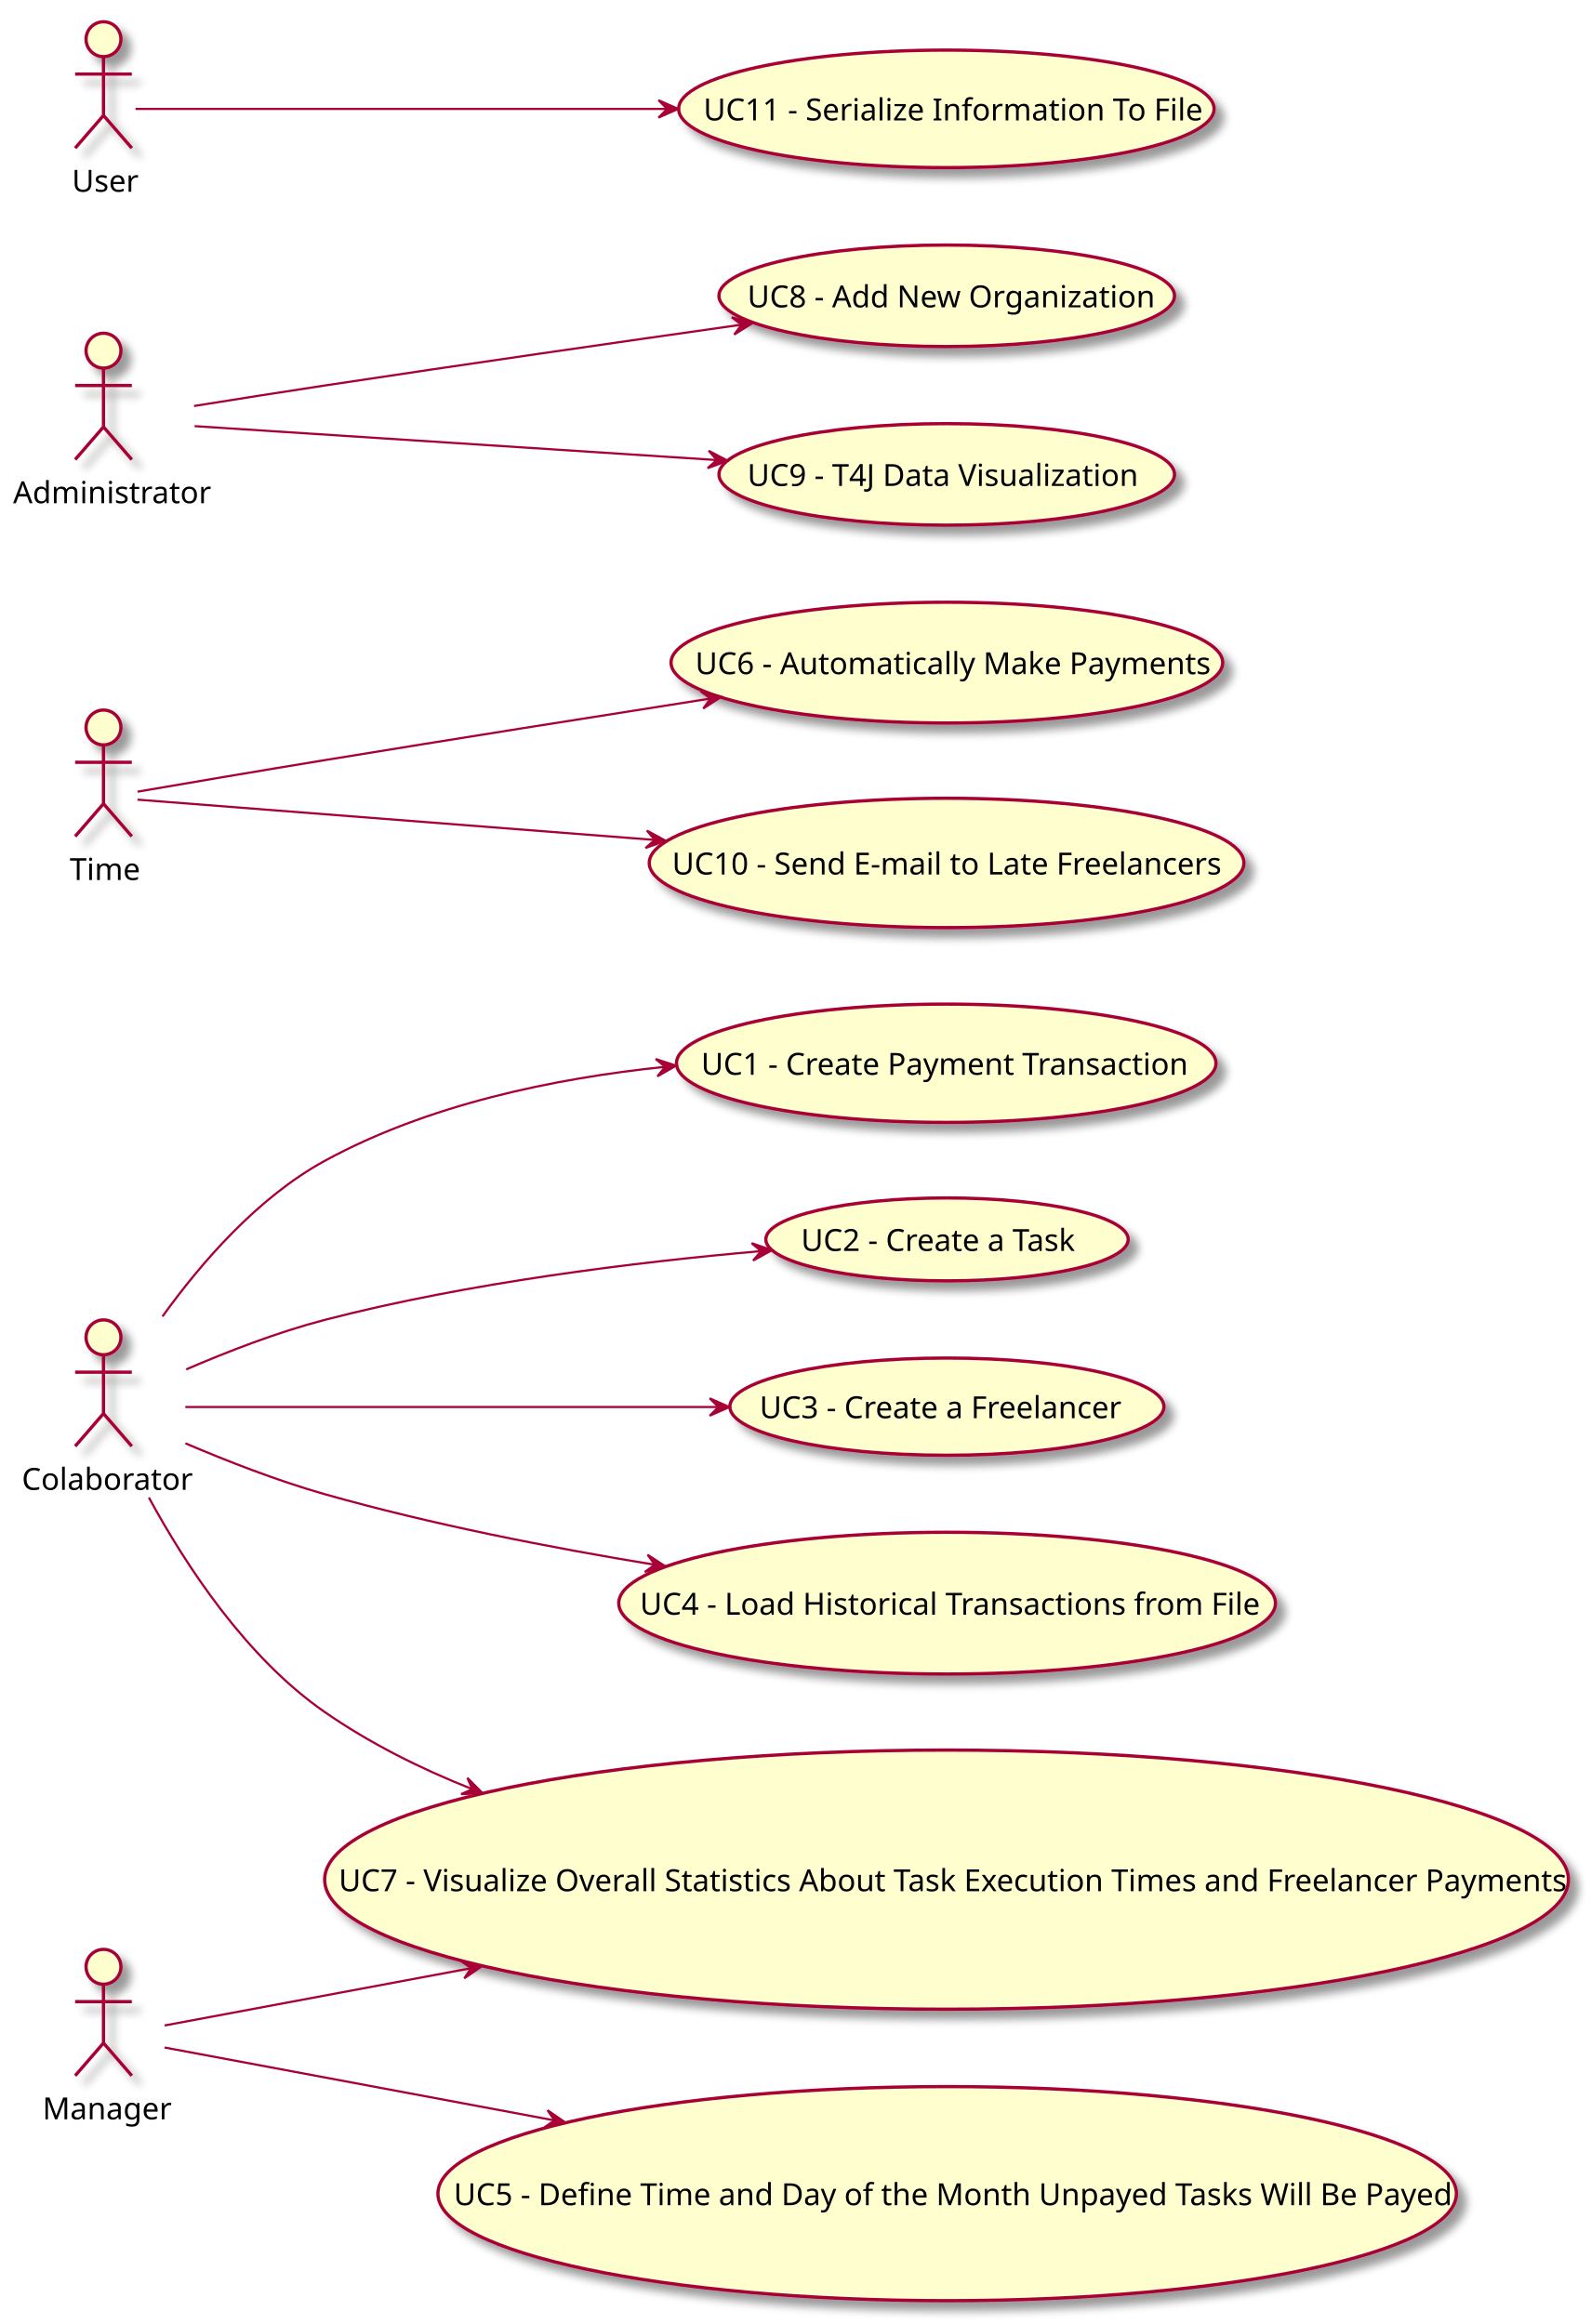
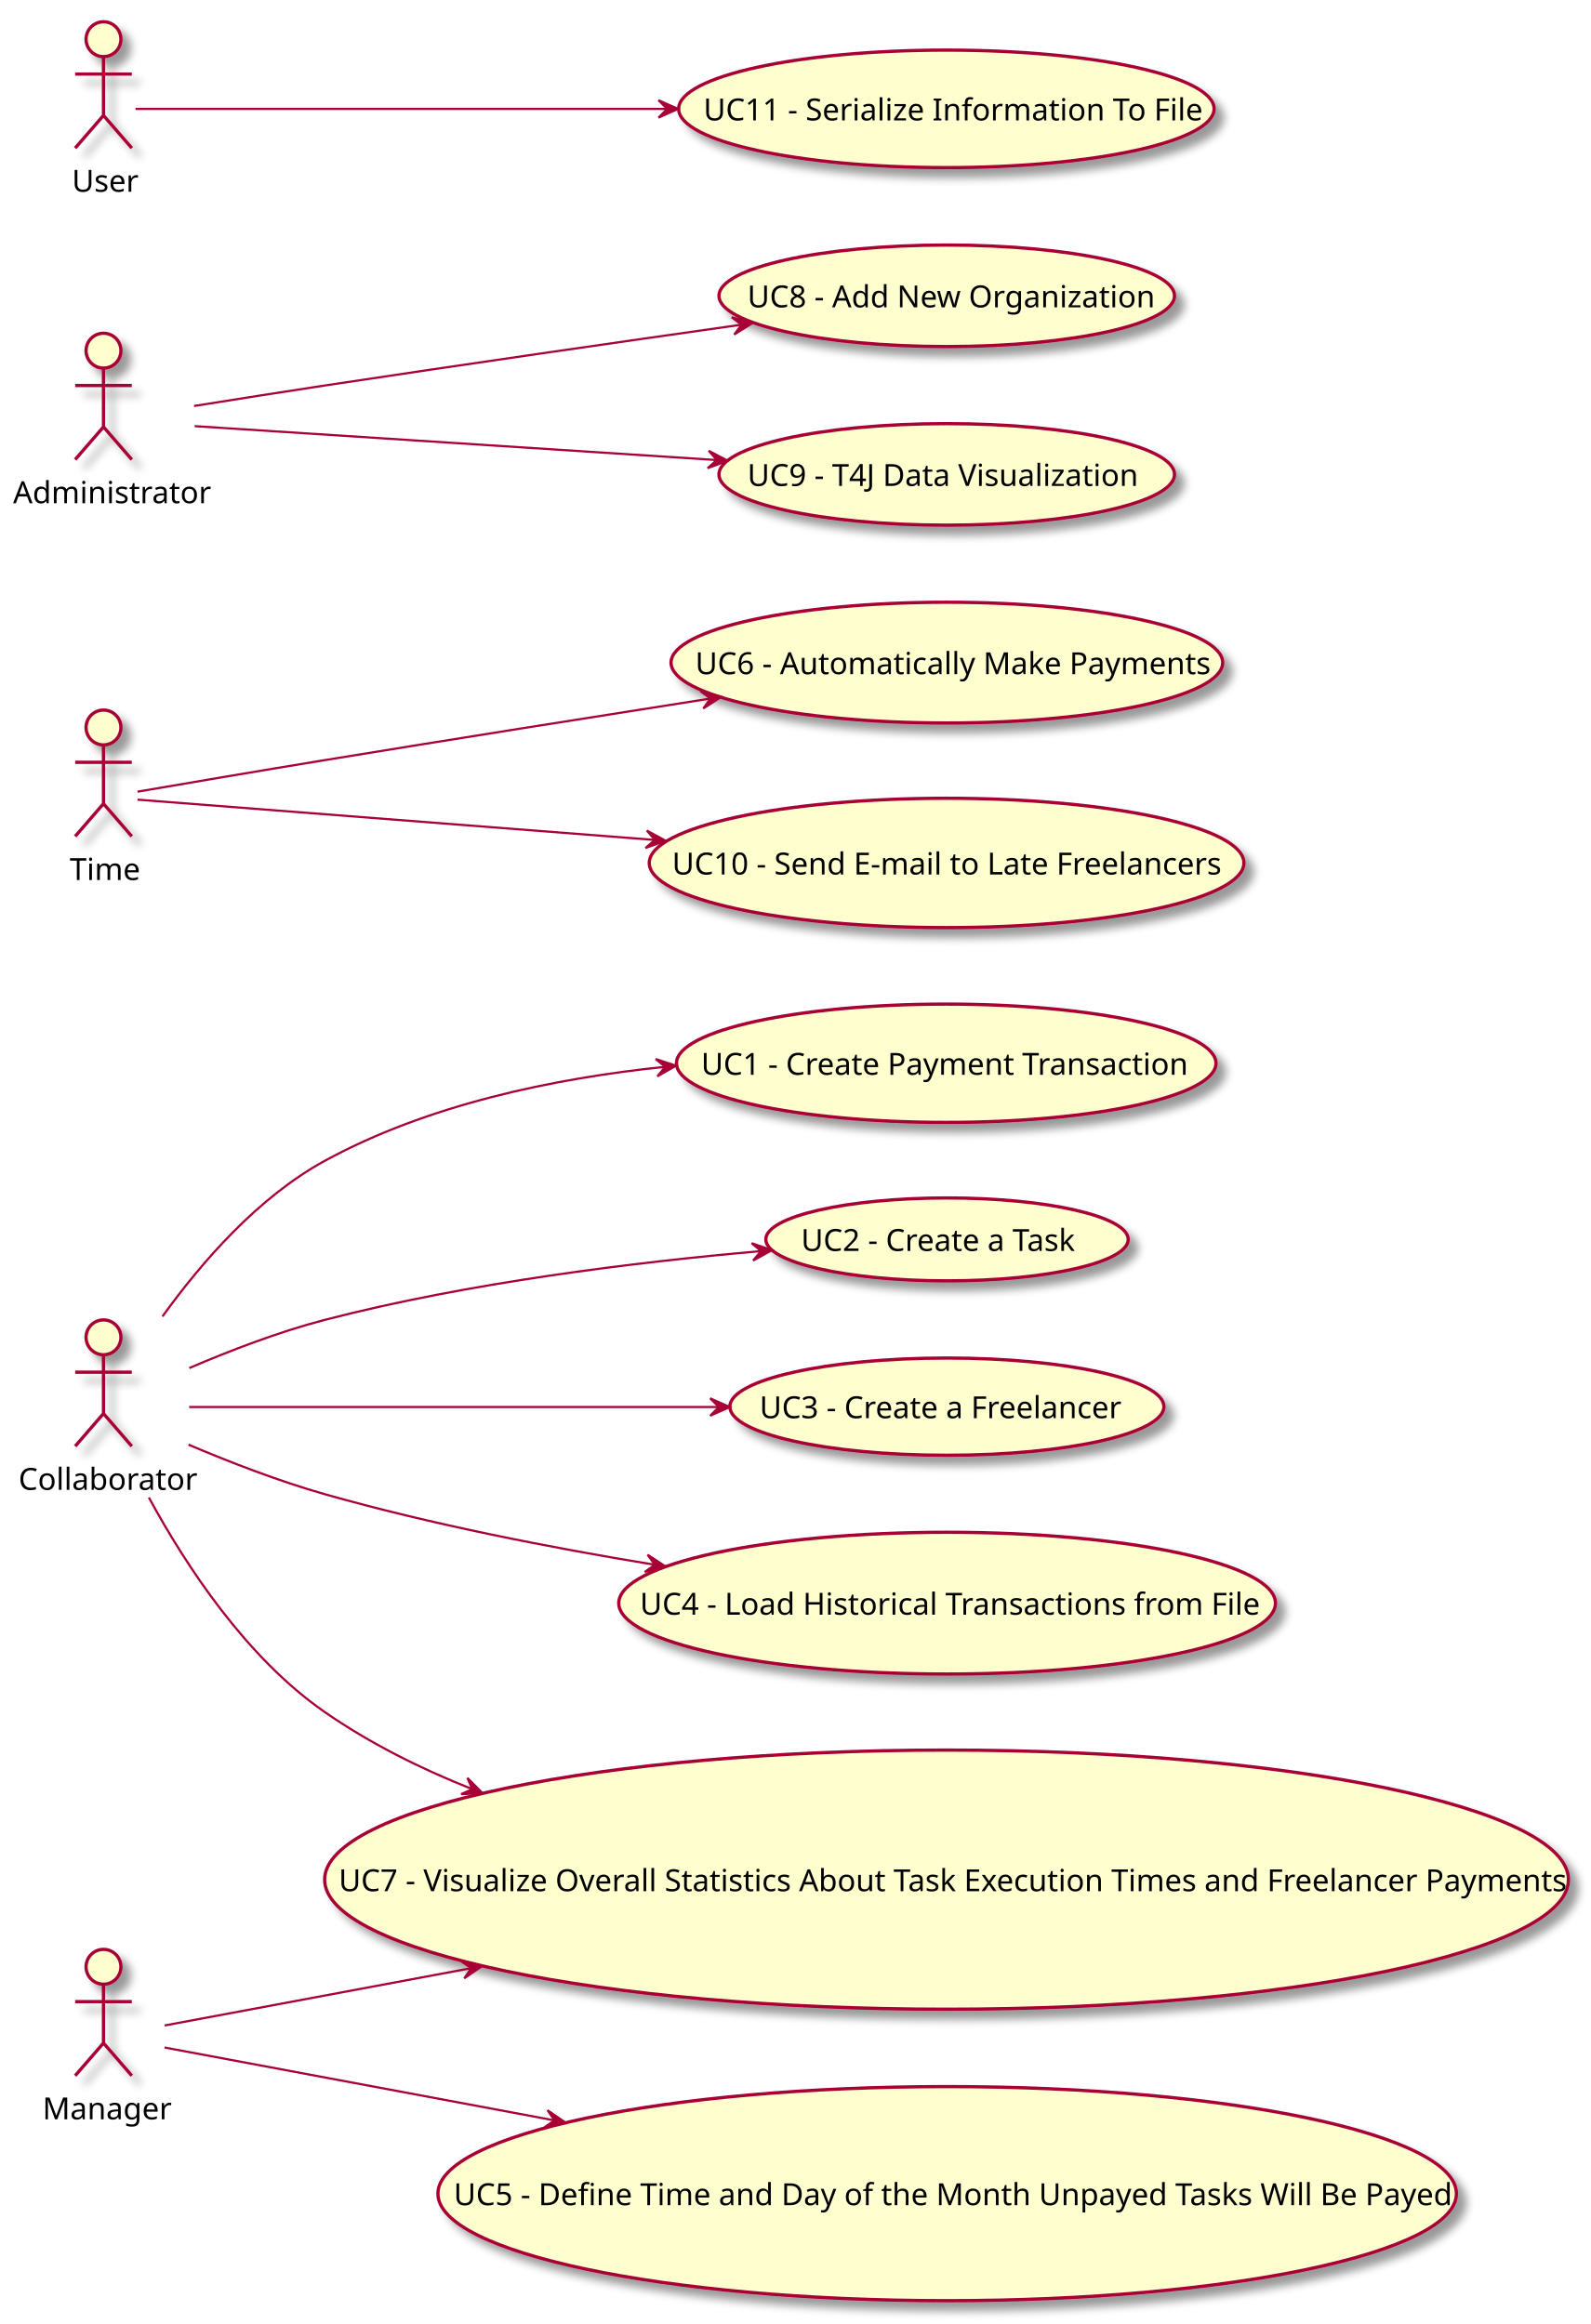
<svg xmlns="http://www.w3.org/2000/svg" contentScriptType="application/ecmascript" contentStyleType="text/css" height="1067px" preserveAspectRatio="none" style="width:730px;height:1067px;" version="1.1" viewBox="0 0 730 1067" width="730px" zoomAndPan="magnify">
  <defs>
-     <filter height="300%" id="fa1ajdvdt976v" width="300%" x="-1" y="-1">
+     <filter height="300%" id="f1b773vrk9dogv" width="300%" x="-1" y="-1">
      <feGaussianBlur result="blurOut" stdDeviation="2.0" />
      <feColorMatrix in="blurOut" result="blurOut2" type="matrix" values="0 0 0 0 0 0 0 0 0 0 0 0 0 0 0 0 0 0 .4 0" />
      <feOffset dx="4.0" dy="4.0" in="blurOut2" result="blurOut3" />
      <feBlend in="SourceGraphic" in2="blurOut3" mode="normal" />
    </filter>
  </defs>
  <g>
-     <ellipse cx="434.307" cy="488.161" fill="#FEFECE" filter="url(#fa1ajdvdt976v)" rx="123.807" ry="27.161" style="stroke: #A80036; stroke-width: 1.5;" />
+     <ellipse cx="434.307" cy="488.161" fill="#FEFECE" filter="url(#f1b773vrk9dogv)" rx="123.807" ry="27.161" style="stroke: #A80036; stroke-width: 1.5;" />
    <text fill="#000000" font-family="sans-serif" font-size="14" lengthAdjust="spacingAndGlyphs" textLength="225" x="321.807" y="493.466">UC1  - Create Payment Transaction</text>
-     <ellipse cx="434.669" cy="569.034" fill="#FEFECE" filter="url(#fa1ajdvdt976v)" rx="83.169" ry="19.034" style="stroke: #A80036; stroke-width: 1.5;" />
+     <ellipse cx="434.669" cy="569.034" fill="#FEFECE" filter="url(#f1b773vrk9dogv)" rx="83.169" ry="19.034" style="stroke: #A80036; stroke-width: 1.5;" />
    <text fill="#000000" font-family="sans-serif" font-size="14" lengthAdjust="spacingAndGlyphs" textLength="134" x="367.669" y="574.338">UC2  - Create a Task</text>
-     <ellipse cx="434.613" cy="645.823" fill="#FEFECE" filter="url(#fa1ajdvdt976v)" rx="99.613" ry="22.323" style="stroke: #A80036; stroke-width: 1.5;" />
+     <ellipse cx="434.613" cy="645.823" fill="#FEFECE" filter="url(#f1b773vrk9dogv)" rx="99.613" ry="22.323" style="stroke: #A80036; stroke-width: 1.5;" />
    <text fill="#000000" font-family="sans-serif" font-size="14" lengthAdjust="spacingAndGlyphs" textLength="172" x="348.613" y="651.127">UC3  - Create a Freelancer</text>
-     <ellipse cx="434.713" cy="736.043" fill="#FEFECE" filter="url(#fa1ajdvdt976v)" rx="150.713" ry="32.543" style="stroke: #A80036; stroke-width: 1.5;" />
+     <ellipse cx="434.713" cy="736.043" fill="#FEFECE" filter="url(#f1b773vrk9dogv)" rx="150.713" ry="32.543" style="stroke: #A80036; stroke-width: 1.5;" />
    <text fill="#000000" font-family="sans-serif" font-size="14" lengthAdjust="spacingAndGlyphs" textLength="282" x="293.713" y="741.347">UC4  - Load Historical Transactions from File</text>
-     <ellipse cx="434.739" cy="1007.148" fill="#FEFECE" filter="url(#fa1ajdvdt976v)" rx="233.739" ry="49.148" style="stroke: #A80036; stroke-width: 1.5;" />
+     <ellipse cx="434.739" cy="1007.148" fill="#FEFECE" filter="url(#f1b773vrk9dogv)" rx="233.739" ry="49.148" style="stroke: #A80036; stroke-width: 1.5;" />
    <text fill="#000000" font-family="sans-serif" font-size="14" lengthAdjust="spacingAndGlyphs" textLength="453" x="208.239" y="1012.452">UC5  - Define Time and Day of the Month Unpayed Tasks Will Be Payed</text>
-     <ellipse cx="434.606" cy="304.221" fill="#FEFECE" filter="url(#fa1ajdvdt976v)" rx="126.606" ry="27.721" style="stroke: #A80036; stroke-width: 1.5;" />
+     <ellipse cx="434.606" cy="304.221" fill="#FEFECE" filter="url(#f1b773vrk9dogv)" rx="126.606" ry="27.721" style="stroke: #A80036; stroke-width: 1.5;" />
    <text fill="#000000" font-family="sans-serif" font-size="14" lengthAdjust="spacingAndGlyphs" textLength="231" x="319.106" y="309.526">UC6  - Automatically Make Payments</text>
-     <ellipse cx="434.452" cy="862.99" fill="#FEFECE" filter="url(#fa1ajdvdt976v)" rx="285.452" ry="59.49" style="stroke: #A80036; stroke-width: 1.5;" />
+     <ellipse cx="434.452" cy="862.99" fill="#FEFECE" filter="url(#f1b773vrk9dogv)" rx="285.452" ry="59.49" style="stroke: #A80036; stroke-width: 1.5;" />
    <text fill="#000000" font-family="sans-serif" font-size="14" lengthAdjust="spacingAndGlyphs" textLength="558" x="155.452" y="868.295">UC7  - Visualize Overall Statistics About Task Execution Times and Freelancer Payments</text>
-     <ellipse cx="434.54" cy="135.808" fill="#FEFECE" filter="url(#fa1ajdvdt976v)" rx="104.54" ry="23.308" style="stroke: #A80036; stroke-width: 1.5;" />
+     <ellipse cx="434.54" cy="135.808" fill="#FEFECE" filter="url(#f1b773vrk9dogv)" rx="104.54" ry="23.308" style="stroke: #A80036; stroke-width: 1.5;" />
    <text fill="#000000" font-family="sans-serif" font-size="14" lengthAdjust="spacingAndGlyphs" textLength="183" x="343.04" y="141.113">UC8  - Add New Organization</text>
-     <ellipse cx="434.54" cy="217.808" fill="#FEFECE" filter="url(#fa1ajdvdt976v)" rx="104.54" ry="23.308" style="stroke: #A80036; stroke-width: 1.5;" />
+     <ellipse cx="434.54" cy="217.808" fill="#FEFECE" filter="url(#f1b773vrk9dogv)" rx="104.54" ry="23.308" style="stroke: #A80036; stroke-width: 1.5;" />
    <text fill="#000000" font-family="sans-serif" font-size="14" lengthAdjust="spacingAndGlyphs" textLength="183" x="343.04" y="223.113">UC9  - T4J Data Visualization</text>
-     <ellipse cx="434.469" cy="396.194" fill="#FEFECE" filter="url(#fa1ajdvdt976v)" rx="136.469" ry="29.694" style="stroke: #A80036; stroke-width: 1.5;" />
+     <ellipse cx="434.469" cy="396.194" fill="#FEFECE" filter="url(#f1b773vrk9dogv)" rx="136.469" ry="29.694" style="stroke: #A80036; stroke-width: 1.5;" />
    <text fill="#000000" font-family="sans-serif" font-size="14" lengthAdjust="spacingAndGlyphs" textLength="252" x="308.469" y="401.499">UC10 - Send E-mail to Late Freelancers</text>
-     <ellipse cx="434.376" cy="49.975" fill="#FEFECE" filter="url(#fa1ajdvdt976v)" rx="122.876" ry="26.975" style="stroke: #A80036; stroke-width: 1.5;" />
+     <ellipse cx="434.376" cy="49.975" fill="#FEFECE" filter="url(#f1b773vrk9dogv)" rx="122.876" ry="26.975" style="stroke: #A80036; stroke-width: 1.5;" />
    <text fill="#000000" font-family="sans-serif" font-size="14" lengthAdjust="spacingAndGlyphs" textLength="223" x="322.876" y="55.28">UC11 - Serialize Information To File</text>
-     <ellipse cx="47.5" cy="614" fill="#FEFECE" filter="url(#fa1ajdvdt976v)" rx="8" ry="8" style="stroke: #A80036; stroke-width: 1.5;" />
-     <path d="M47.5,622 L47.5,649 M34.5,630 L60.5,630 M47.5,649 L34.5,664 M47.5,649 L60.5,664 " fill="none" filter="url(#fa1ajdvdt976v)" style="stroke: #A80036; stroke-width: 1.5;" />
-     <text fill="#000000" font-family="sans-serif" font-size="14" lengthAdjust="spacingAndGlyphs" textLength="75" x="10" y="684.033">Colaborator</text>
-     <ellipse cx="47.5" cy="903" fill="#FEFECE" filter="url(#fa1ajdvdt976v)" rx="8" ry="8" style="stroke: #A80036; stroke-width: 1.5;" />
-     <path d="M47.5,911 L47.5,938 M34.5,919 L60.5,919 M47.5,938 L34.5,953 M47.5,938 L60.5,953 " fill="none" filter="url(#fa1ajdvdt976v)" style="stroke: #A80036; stroke-width: 1.5;" />
+     <ellipse cx="47.5" cy="614" fill="#FEFECE" filter="url(#f1b773vrk9dogv)" rx="8" ry="8" style="stroke: #A80036; stroke-width: 1.5;" />
+     <path d="M47.5,622 L47.5,649 M34.5,630 L60.5,630 M47.5,649 L34.5,664 M47.5,649 L60.5,664 " fill="none" filter="url(#f1b773vrk9dogv)" style="stroke: #A80036; stroke-width: 1.5;" />
+     <text fill="#000000" font-family="sans-serif" font-size="14" lengthAdjust="spacingAndGlyphs" textLength="78" x="8.5" y="684.033">Collaborator</text>
+     <ellipse cx="47.5" cy="903" fill="#FEFECE" filter="url(#f1b773vrk9dogv)" rx="8" ry="8" style="stroke: #A80036; stroke-width: 1.5;" />
+     <path d="M47.5,911 L47.5,938 M34.5,919 L60.5,919 M47.5,938 L34.5,953 M47.5,938 L60.5,953 " fill="none" filter="url(#f1b773vrk9dogv)" style="stroke: #A80036; stroke-width: 1.5;" />
    <text fill="#000000" font-family="sans-serif" font-size="14" lengthAdjust="spacingAndGlyphs" textLength="56" x="19.5" y="973.033">Manager</text>
-     <ellipse cx="47.5" cy="161" fill="#FEFECE" filter="url(#fa1ajdvdt976v)" rx="8" ry="8" style="stroke: #A80036; stroke-width: 1.5;" />
-     <path d="M47.5,169 L47.5,196 M34.5,177 L60.5,177 M47.5,196 L34.5,211 M47.5,196 L60.5,211 " fill="none" filter="url(#fa1ajdvdt976v)" style="stroke: #A80036; stroke-width: 1.5;" />
+     <ellipse cx="47.5" cy="161" fill="#FEFECE" filter="url(#f1b773vrk9dogv)" rx="8" ry="8" style="stroke: #A80036; stroke-width: 1.5;" />
+     <path d="M47.5,169 L47.5,196 M34.5,177 L60.5,177 M47.5,196 L34.5,211 M47.5,196 L60.5,211 " fill="none" filter="url(#f1b773vrk9dogv)" style="stroke: #A80036; stroke-width: 1.5;" />
    <text fill="#000000" font-family="sans-serif" font-size="14" lengthAdjust="spacingAndGlyphs" textLength="83" x="6" y="231.033">Administrator</text>
-     <ellipse cx="47.5" cy="334" fill="#FEFECE" filter="url(#fa1ajdvdt976v)" rx="8" ry="8" style="stroke: #A80036; stroke-width: 1.5;" />
-     <path d="M47.5,342 L47.5,369 M34.5,350 L60.5,350 M47.5,369 L34.5,384 M47.5,369 L60.5,384 " fill="none" filter="url(#fa1ajdvdt976v)" style="stroke: #A80036; stroke-width: 1.5;" />
+     <ellipse cx="47.5" cy="334" fill="#FEFECE" filter="url(#f1b773vrk9dogv)" rx="8" ry="8" style="stroke: #A80036; stroke-width: 1.5;" />
+     <path d="M47.5,342 L47.5,369 M34.5,350 L60.5,350 M47.5,369 L34.5,384 M47.5,369 L60.5,384 " fill="none" filter="url(#f1b773vrk9dogv)" style="stroke: #A80036; stroke-width: 1.5;" />
    <text fill="#000000" font-family="sans-serif" font-size="14" lengthAdjust="spacingAndGlyphs" textLength="31" x="32" y="404.033">Time</text>
-     <ellipse cx="47.5" cy="18" fill="#FEFECE" filter="url(#fa1ajdvdt976v)" rx="8" ry="8" style="stroke: #A80036; stroke-width: 1.5;" />
-     <path d="M47.5,26 L47.5,53 M34.5,34 L60.5,34 M47.5,53 L34.5,68 M47.5,53 L60.5,68 " fill="none" filter="url(#fa1ajdvdt976v)" style="stroke: #A80036; stroke-width: 1.5;" />
+     <ellipse cx="47.5" cy="18" fill="#FEFECE" filter="url(#f1b773vrk9dogv)" rx="8" ry="8" style="stroke: #A80036; stroke-width: 1.5;" />
+     <path d="M47.5,26 L47.5,53 M34.5,34 L60.5,34 M47.5,53 L34.5,68 M47.5,53 L60.5,68 " fill="none" filter="url(#f1b773vrk9dogv)" style="stroke: #A80036; stroke-width: 1.5;" />
    <text fill="#000000" font-family="sans-serif" font-size="14" lengthAdjust="spacingAndGlyphs" textLength="29" x="33" y="88.033">User</text>
    <path d="M74.589,604.411 C92.433,579.598 118.362,549.752 149,533 C196.191,507.196 253.948,495.132 305.062,489.816 " fill="none" id="C-&gt;UC1" style="stroke: #A80036; stroke-width: 1.0;" />
    <polygon fill="#A80036" points="310.304,489.292,300.951,486.207,305.329,489.789,301.746,494.167,310.304,489.292" style="stroke: #A80036; stroke-width: 1.0;" />
-     <path d="M85.457,628.72 C104.133,620.655 127.37,611.617 149,606 C215.101,588.836 292.007,579.444 349.182,574.422 " fill="none" id="C-&gt;UC2" style="stroke: #A80036; stroke-width: 1.0;" />
+     <path d="M86.878,628.108 C105.304,620.201 127.915,611.475 149,606 C215.101,588.836 292.007,579.444 349.182,574.422 " fill="none" id="C-&gt;UC2" style="stroke: #A80036; stroke-width: 1.0;" />
    <polygon fill="#A80036" points="354.304,573.979,344.992,570.77,349.323,574.41,345.683,578.741,354.304,573.979" style="stroke: #A80036; stroke-width: 1.0;" />
-     <path d="M85.067,646 C140.626,646 248.402,646 329.449,646 " fill="none" id="C-&gt;UC3" style="stroke: #A80036; stroke-width: 1.0;" />
-     <polygon fill="#A80036" points="334.748,646,325.748,642,329.748,646,325.748,650,334.748,646" style="stroke: #A80036; stroke-width: 1.0;" />
-     <path d="M85.099,662.666 C103.883,670.677 127.32,679.851 149,686 C197.743,699.825 252.324,710.526 300.543,718.415 " fill="none" id="C-&gt;UC4" style="stroke: #A80036; stroke-width: 1.0;" />
+     <path d="M86.823,646 C142.935,646 249.487,646 329.72,646 " fill="none" id="C-&gt;UC3" style="stroke: #A80036; stroke-width: 1.0;" />
+     <polygon fill="#A80036" points="334.966,646,325.966,642,329.966,646,325.966,650,334.966,646" style="stroke: #A80036; stroke-width: 1.0;" />
+     <path d="M86.516,663.269 C105.053,671.134 127.862,680.005 149,686 C197.743,699.825 252.324,710.526 300.543,718.415 " fill="none" id="C-&gt;UC4" style="stroke: #A80036; stroke-width: 1.0;" />
    <polygon fill="#A80036" points="305.488,719.217,297.245,713.826,300.553,718.416,295.963,721.723,305.488,719.217" style="stroke: #A80036; stroke-width: 1.0;" />
    <path d="M75.573,940.063 C113.348,947.127 185.064,960.539 254.441,973.514 " fill="none" id="M-&gt;UC5" style="stroke: #A80036; stroke-width: 1.0;" />
    <polygon fill="#A80036" points="259.431,974.447,251.319,968.861,254.516,973.528,249.849,976.725,259.431,974.447" style="stroke: #A80036; stroke-width: 1.0;" />
    <path d="M63.138,363.473 C82.697,360.109 118.439,354.002 149,349 C207.445,339.435 272.702,329.089 325.96,320.732 " fill="none" id="T-&gt;UC6" style="stroke: #A80036; stroke-width: 1.0;" />
    <polygon fill="#A80036" points="331.075,319.93,321.564,317.372,326.135,320.704,322.803,325.276,331.075,319.93" style="stroke: #A80036; stroke-width: 1.0;" />
    <path d="M68.337,687.545 C85.462,719.074 113.102,761.11 149,786 C169.598,800.282 192.73,811.917 216.672,821.396 " fill="none" id="C-&gt;UC7" style="stroke: #A80036; stroke-width: 1.0;" />
    <polygon fill="#A80036" points="221.47,823.264,214.533,816.273,216.81,821.451,211.632,823.729,221.47,823.264" style="stroke: #A80036; stroke-width: 1.0;" />
    <path d="M75.573,929.937 C106.393,924.173 159.805,914.185 216.107,903.655 " fill="none" id="M-&gt;UC7" style="stroke: #A80036; stroke-width: 1.0;" />
    <polygon fill="#A80036" points="221.212,902.701,211.63,900.425,216.297,903.621,213.102,908.289,221.212,902.701" style="stroke: #A80036; stroke-width: 1.0;" />
    <path d="M89.066,186.402 C107.367,183.462 129.261,179.993 149,177 C212.817,167.322 284.775,156.957 340.356,149.07 " fill="none" id="A-&gt;UC8" style="stroke: #A80036; stroke-width: 1.0;" />
    <polygon fill="#A80036" points="345.343,148.363,335.87,145.668,340.393,149.066,336.995,153.588,345.343,148.363" style="stroke: #A80036; stroke-width: 1.0;" />
    <path d="M89.337,195.652 C145.863,199.322 249.903,206.078 328.848,211.204 " fill="none" id="A-&gt;UC9" style="stroke: #A80036; stroke-width: 1.0;" />
    <polygon fill="#A80036" points="334.011,211.54,325.289,206.965,329.022,211.216,324.771,214.948,334.011,211.54" style="stroke: #A80036; stroke-width: 1.0;" />
    <path d="M63.122,367.139 C101.946,370.165 210.785,378.646 300.501,385.636 " fill="none" id="T-&gt;UC10" style="stroke: #A80036; stroke-width: 1.0;" />
    <polygon fill="#A80036" points="305.568,386.031,296.906,381.344,300.583,385.642,296.284,389.319,305.568,386.031" style="stroke: #A80036; stroke-width: 1.0;" />
    <path d="M62.202,50 C100.985,50 214.635,50 306.08,50 " fill="none" id="U-&gt;UC11" style="stroke: #A80036; stroke-width: 1.0;" />
    <polygon fill="#A80036" points="311.241,50,302.241,46,306.241,50,302.241,54,311.241,50" style="stroke: #A80036; stroke-width: 1.0;" />
  </g>
</svg>
